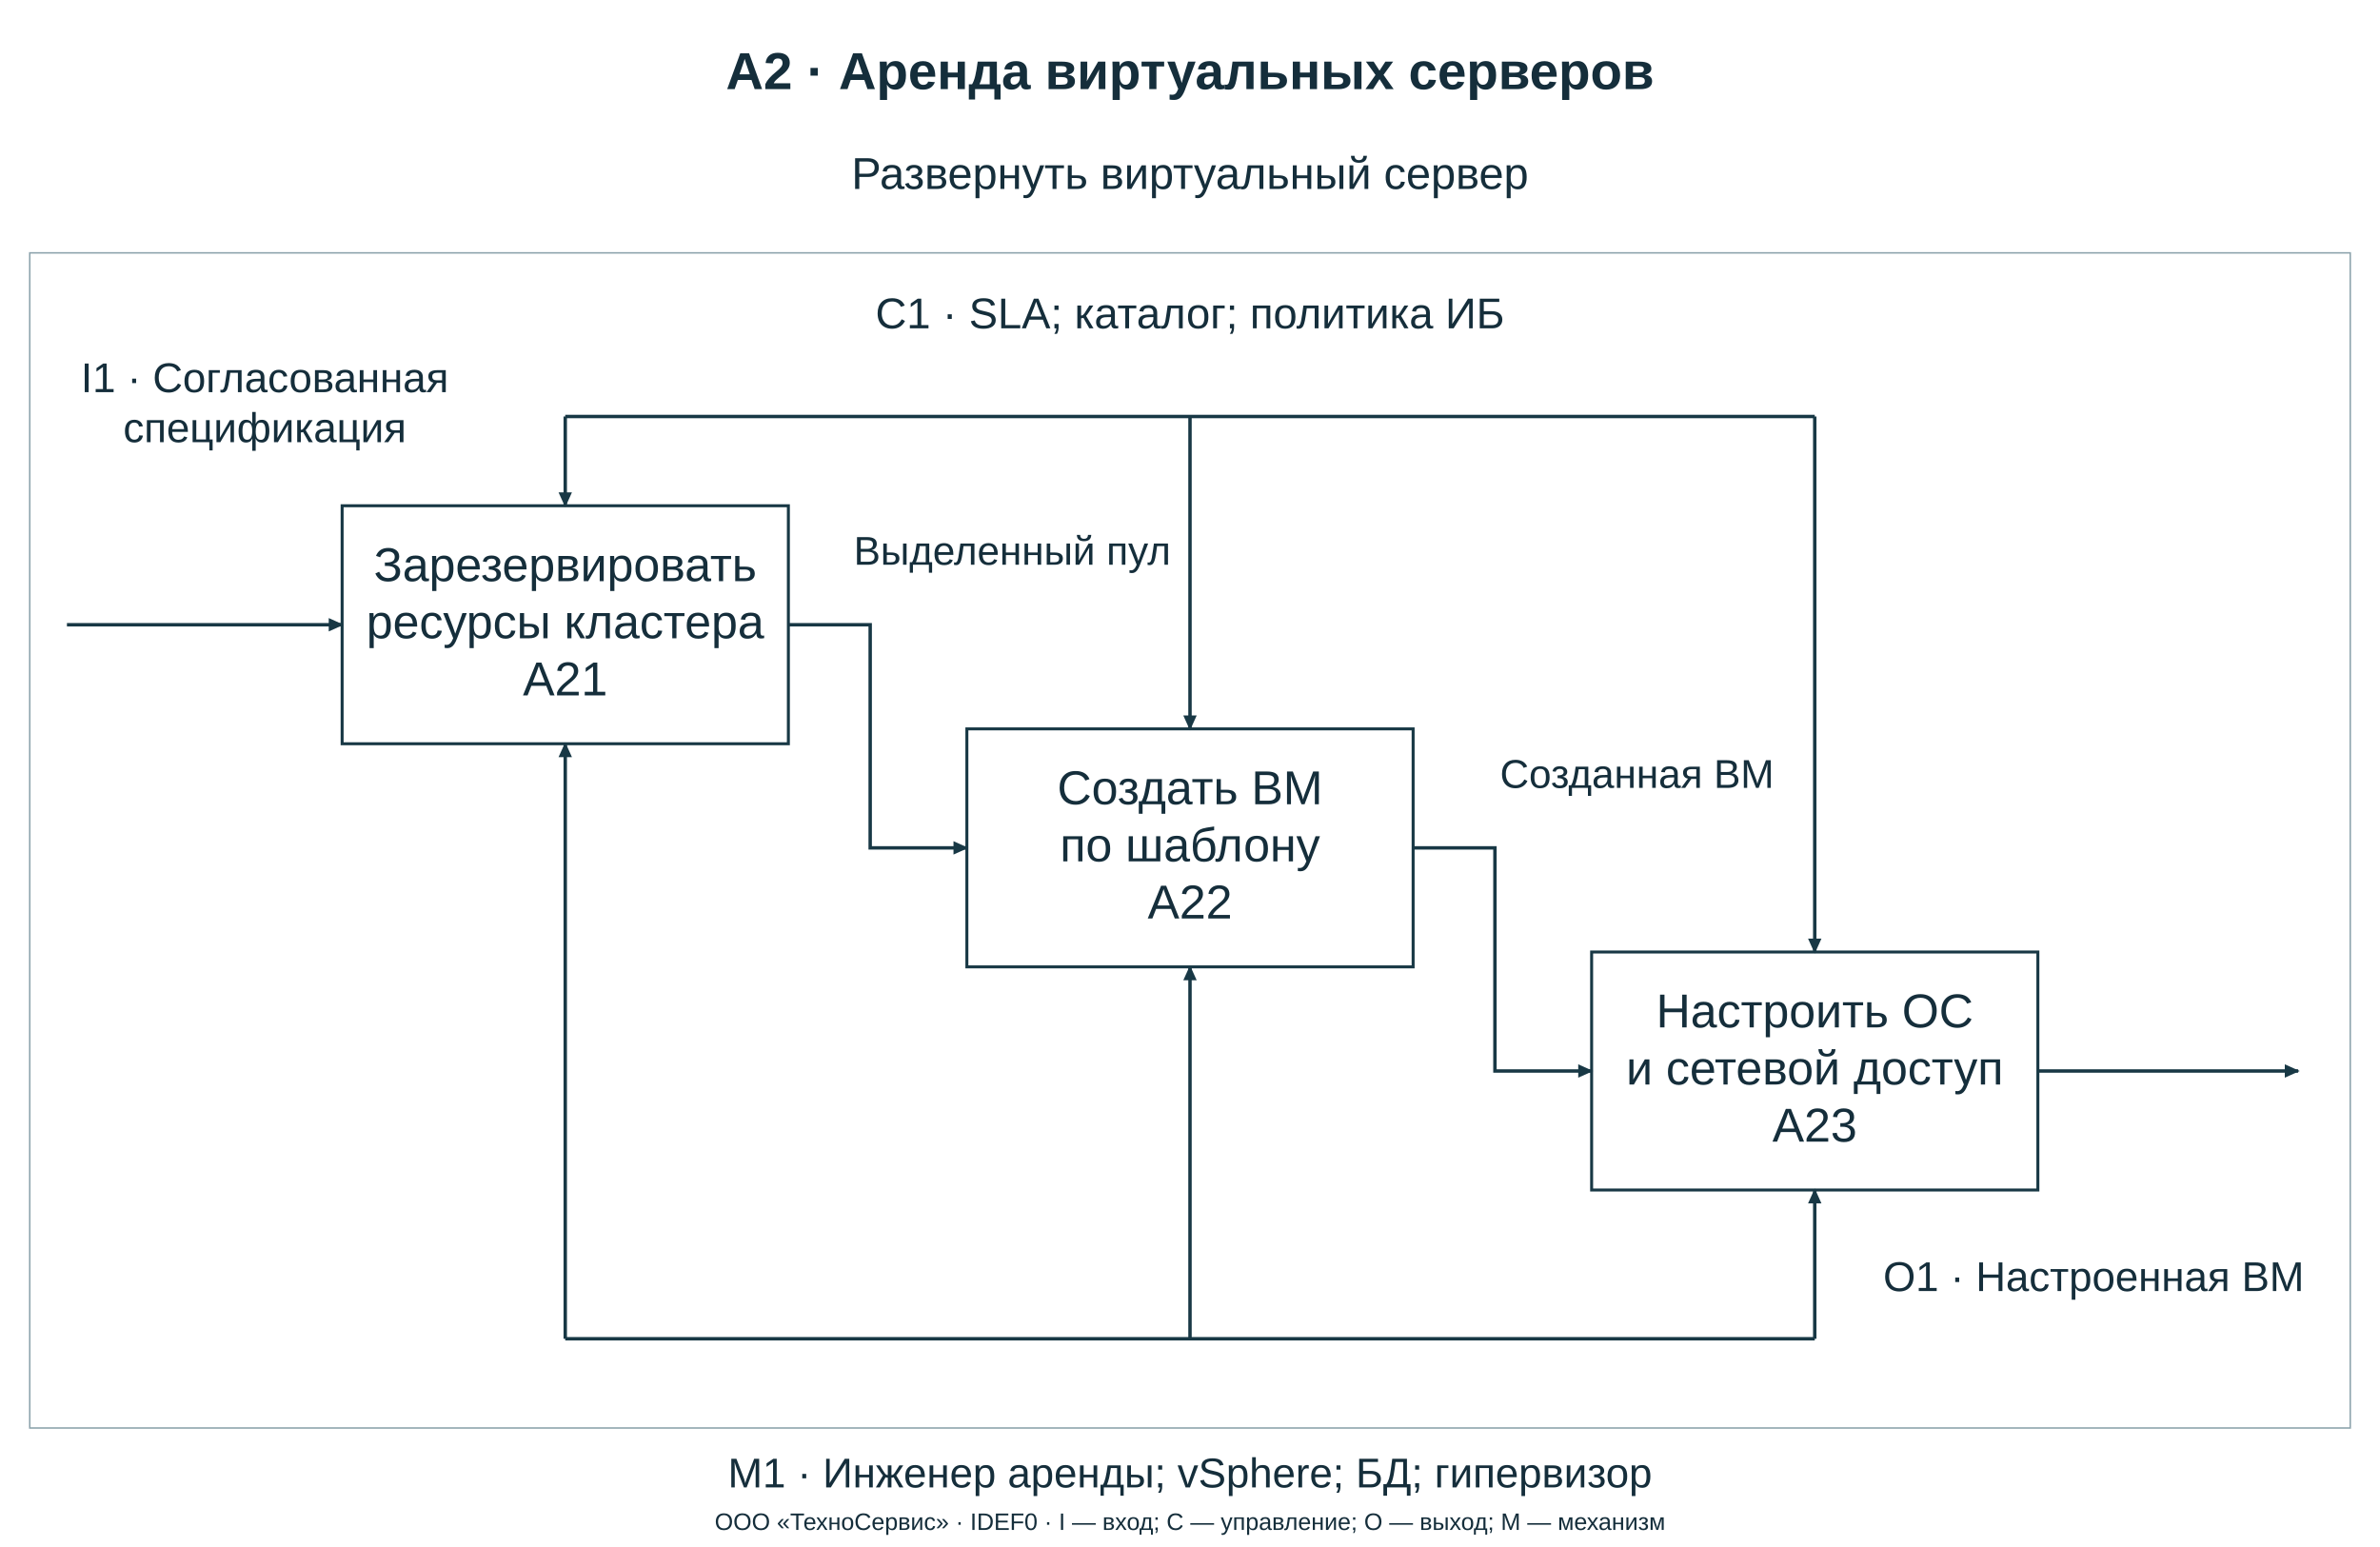
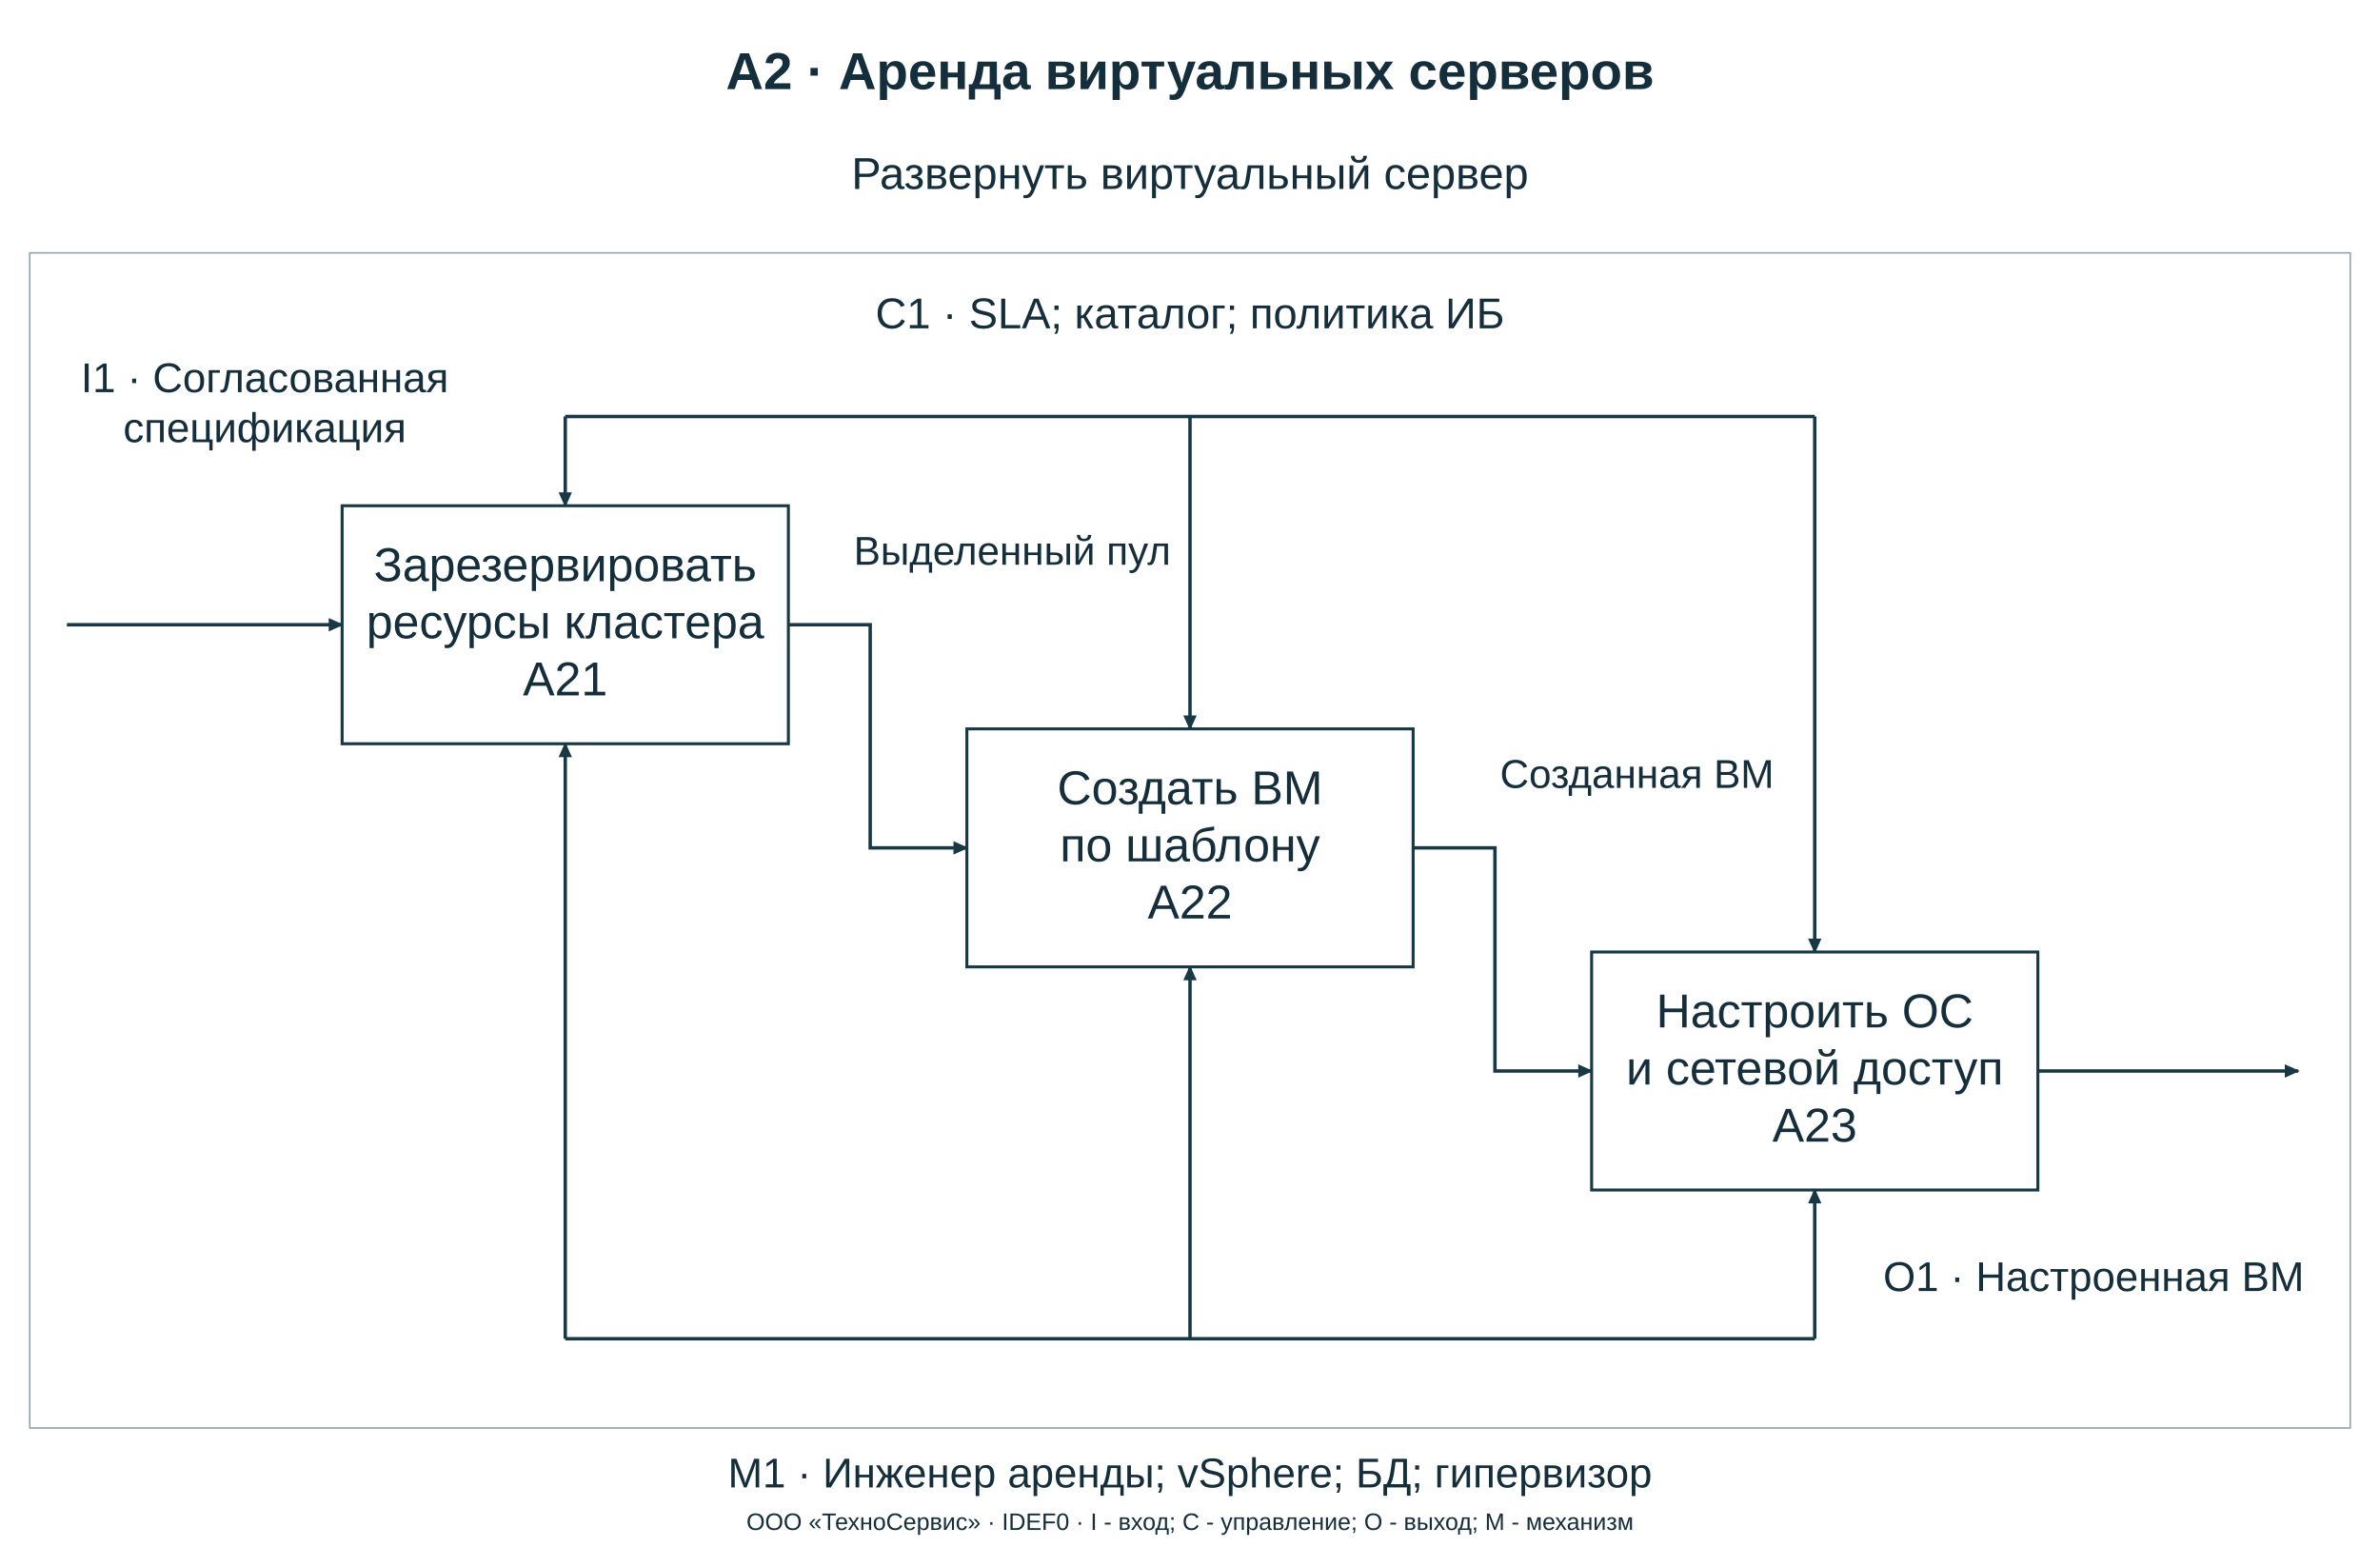
<svg xmlns="http://www.w3.org/2000/svg" width="1600" height="1040" viewBox="0 0 1600 1040">
  <defs>
    <marker id="arrow" markerWidth="11" markerHeight="9" refX="9" refY="4.5" orient="auto" markerUnits="userSpaceOnUse">
      <path d="M0 0 L10 4.5 L0 9 Z" fill="#183845" />
    </marker>
  </defs>
  <rect width="100%" height="100%" fill="white" />
  <text x="800.0" y="50.0" text-anchor="middle" dominant-baseline="middle" font-family="Arial, sans-serif" font-size="35" font-weight="700" fill="#152e3b">A2 · Аренда виртуальных серверов</text>
  <text x="800.0" y="118.5" text-anchor="middle" dominant-baseline="middle" font-family="Arial, sans-serif" font-size="30" font-weight="400" fill="#152e3b">Развернуть виртуальный сервер</text>
  <rect x="20" y="170" width="1560" height="790" fill="none" stroke="#8ba2ab" stroke-width="1" />
  <rect x="230" y="340" width="300" height="160" stroke="#183845" stroke-width="2" fill="white" />
  <text x="380.0" y="381.6" text-anchor="middle" dominant-baseline="middle" font-family="Arial, sans-serif" font-size="32" fill="#152e3b">Зарезервировать</text>
  <text x="380.0" y="420.0" text-anchor="middle" dominant-baseline="middle" font-family="Arial, sans-serif" font-size="32" fill="#152e3b">ресурсы кластера</text>
  <text x="380.0" y="458.4" text-anchor="middle" dominant-baseline="middle" font-family="Arial, sans-serif" font-size="32" fill="#152e3b">A21</text>
  <rect x="650" y="490" width="300" height="160" stroke="#183845" stroke-width="2" fill="white" />
  <text x="800.0" y="531.6" text-anchor="middle" dominant-baseline="middle" font-family="Arial, sans-serif" font-size="32" fill="#152e3b">Создать ВМ</text>
  <text x="800.0" y="570.0" text-anchor="middle" dominant-baseline="middle" font-family="Arial, sans-serif" font-size="32" fill="#152e3b">по шаблону</text>
  <text x="800.0" y="608.4" text-anchor="middle" dominant-baseline="middle" font-family="Arial, sans-serif" font-size="32" fill="#152e3b">A22</text>
  <rect x="1070" y="640" width="300" height="160" stroke="#183845" stroke-width="2" fill="white" />
  <text x="1220.0" y="681.6" text-anchor="middle" dominant-baseline="middle" font-family="Arial, sans-serif" font-size="32" fill="#152e3b">Настроить ОС</text>
  <text x="1220.0" y="720.0" text-anchor="middle" dominant-baseline="middle" font-family="Arial, sans-serif" font-size="32" fill="#152e3b">и сетевой доступ</text>
  <text x="1220.0" y="758.4" text-anchor="middle" dominant-baseline="middle" font-family="Arial, sans-serif" font-size="32" fill="#152e3b">A23</text>
  <text x="800.0" y="212.5" text-anchor="middle" dominant-baseline="middle" font-family="Arial, sans-serif" font-size="29" font-weight="400" fill="#152e3b">C1 · SLA; каталог; политика ИБ</text>
  <polyline points="380,280 1220,280" fill="none" stroke="#183845" stroke-width="2.3" />
  <polyline points="380.0,280 380.0,340" fill="none" stroke="#183845" stroke-width="2.3" marker-end="url(#arrow)" />
  <polyline points="800.0,280 800.0,490" fill="none" stroke="#183845" stroke-width="2.3" marker-end="url(#arrow)" />
  <polyline points="1220.0,280 1220.0,640" fill="none" stroke="#183845" stroke-width="2.3" marker-end="url(#arrow)" />
  <text x="178.0" y="255.7" text-anchor="middle" dominant-baseline="middle" font-family="Arial, sans-serif" font-size="28" font-weight="400" fill="#152e3b">I1 · Согласованная</text>
  <text x="178.0" y="289.3" text-anchor="middle" dominant-baseline="middle" font-family="Arial, sans-serif" font-size="28" font-weight="400" fill="#152e3b">спецификация</text>
  <polyline points="45,420.0 230,420.0" fill="none" stroke="#183845" stroke-width="2.3" marker-end="url(#arrow)" />
  <polyline points="530,420.0 585,420.0 585,570.0 650,570.0" fill="none" stroke="#183845" stroke-width="2.3" marker-end="url(#arrow)" />
  <text x="680.5" y="372.0" text-anchor="middle" dominant-baseline="middle" font-family="Arial, sans-serif" font-size="27" font-weight="400" fill="#152e3b">Выделенный пул</text>
  <polyline points="950,570.0 1005,570.0 1005,720.0 1070,720.0" fill="none" stroke="#183845" stroke-width="2.3" marker-end="url(#arrow)" />
  <text x="1100.5" y="522.0" text-anchor="middle" dominant-baseline="middle" font-family="Arial, sans-serif" font-size="27" font-weight="400" fill="#152e3b">Созданная ВМ</text>
  <polyline points="1370,720 1545,720" fill="none" stroke="#183845" stroke-width="2.3" marker-end="url(#arrow)" />
  <text x="1407.5" y="860.0" text-anchor="middle" dominant-baseline="middle" font-family="Arial, sans-serif" font-size="28" font-weight="400" fill="#152e3b">O1 · Настроенная ВМ</text>
  <polyline points="380,900 1220,900" fill="none" stroke="#183845" stroke-width="2.3" />
  <polyline points="380.0,900 380.0,500" fill="none" stroke="#183845" stroke-width="2.3" marker-end="url(#arrow)" />
  <polyline points="800.0,900 800.0,650" fill="none" stroke="#183845" stroke-width="2.3" marker-end="url(#arrow)" />
  <polyline points="1220.0,900 1220.0,800" fill="none" stroke="#183845" stroke-width="2.3" marker-end="url(#arrow)" />
  <text x="800.0" y="992.0" text-anchor="middle" dominant-baseline="middle" font-family="Arial, sans-serif" font-size="28" font-weight="400" fill="#152e3b">M1 · Инженер аренды; vSphere; БД; гипервизор</text>
-   <text x="800.0" y="1024.0" text-anchor="middle" dominant-baseline="middle" font-family="Arial, sans-serif" font-size="16" font-weight="400" fill="#152e3b">ООО «ТехноСервис» · IDEF0 · I — вход; C — управление; O — выход; M — механизм</text>
+   <text x="800.0" y="1024.0" text-anchor="middle" dominant-baseline="middle" font-family="Arial, sans-serif" font-size="16" font-weight="400" fill="#152e3b">ООО «ТехноСервис» · IDEF0 · I - вход; C - управление; O - выход; M - механизм</text>
</svg>
